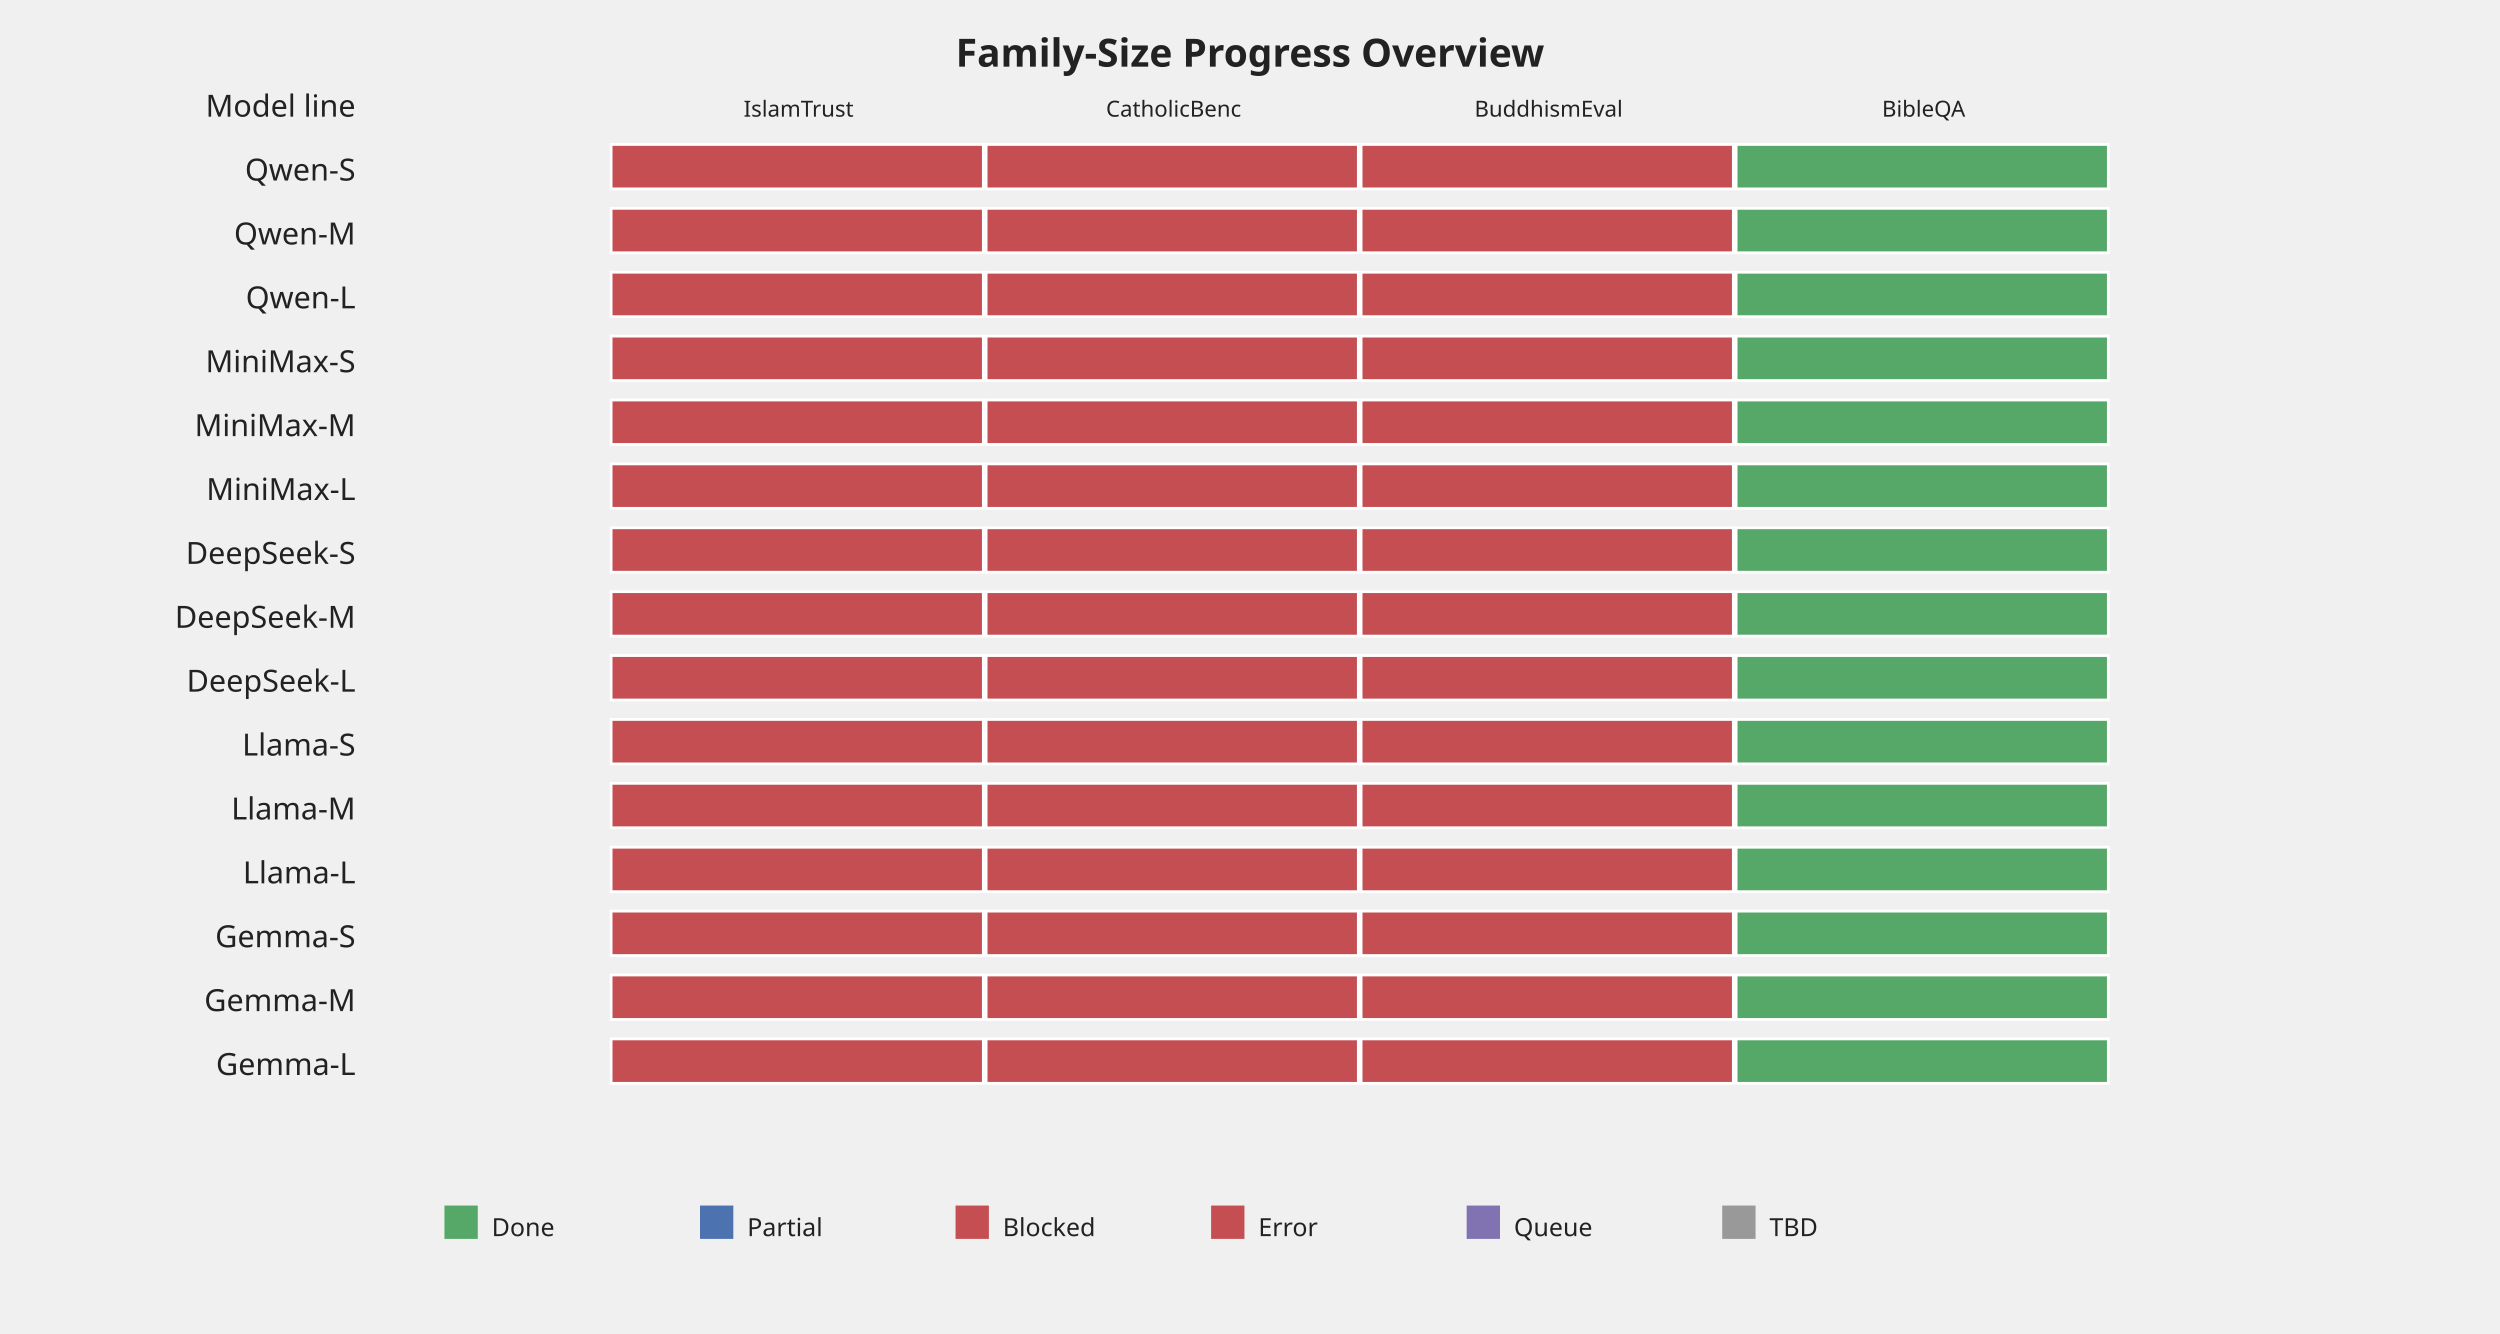
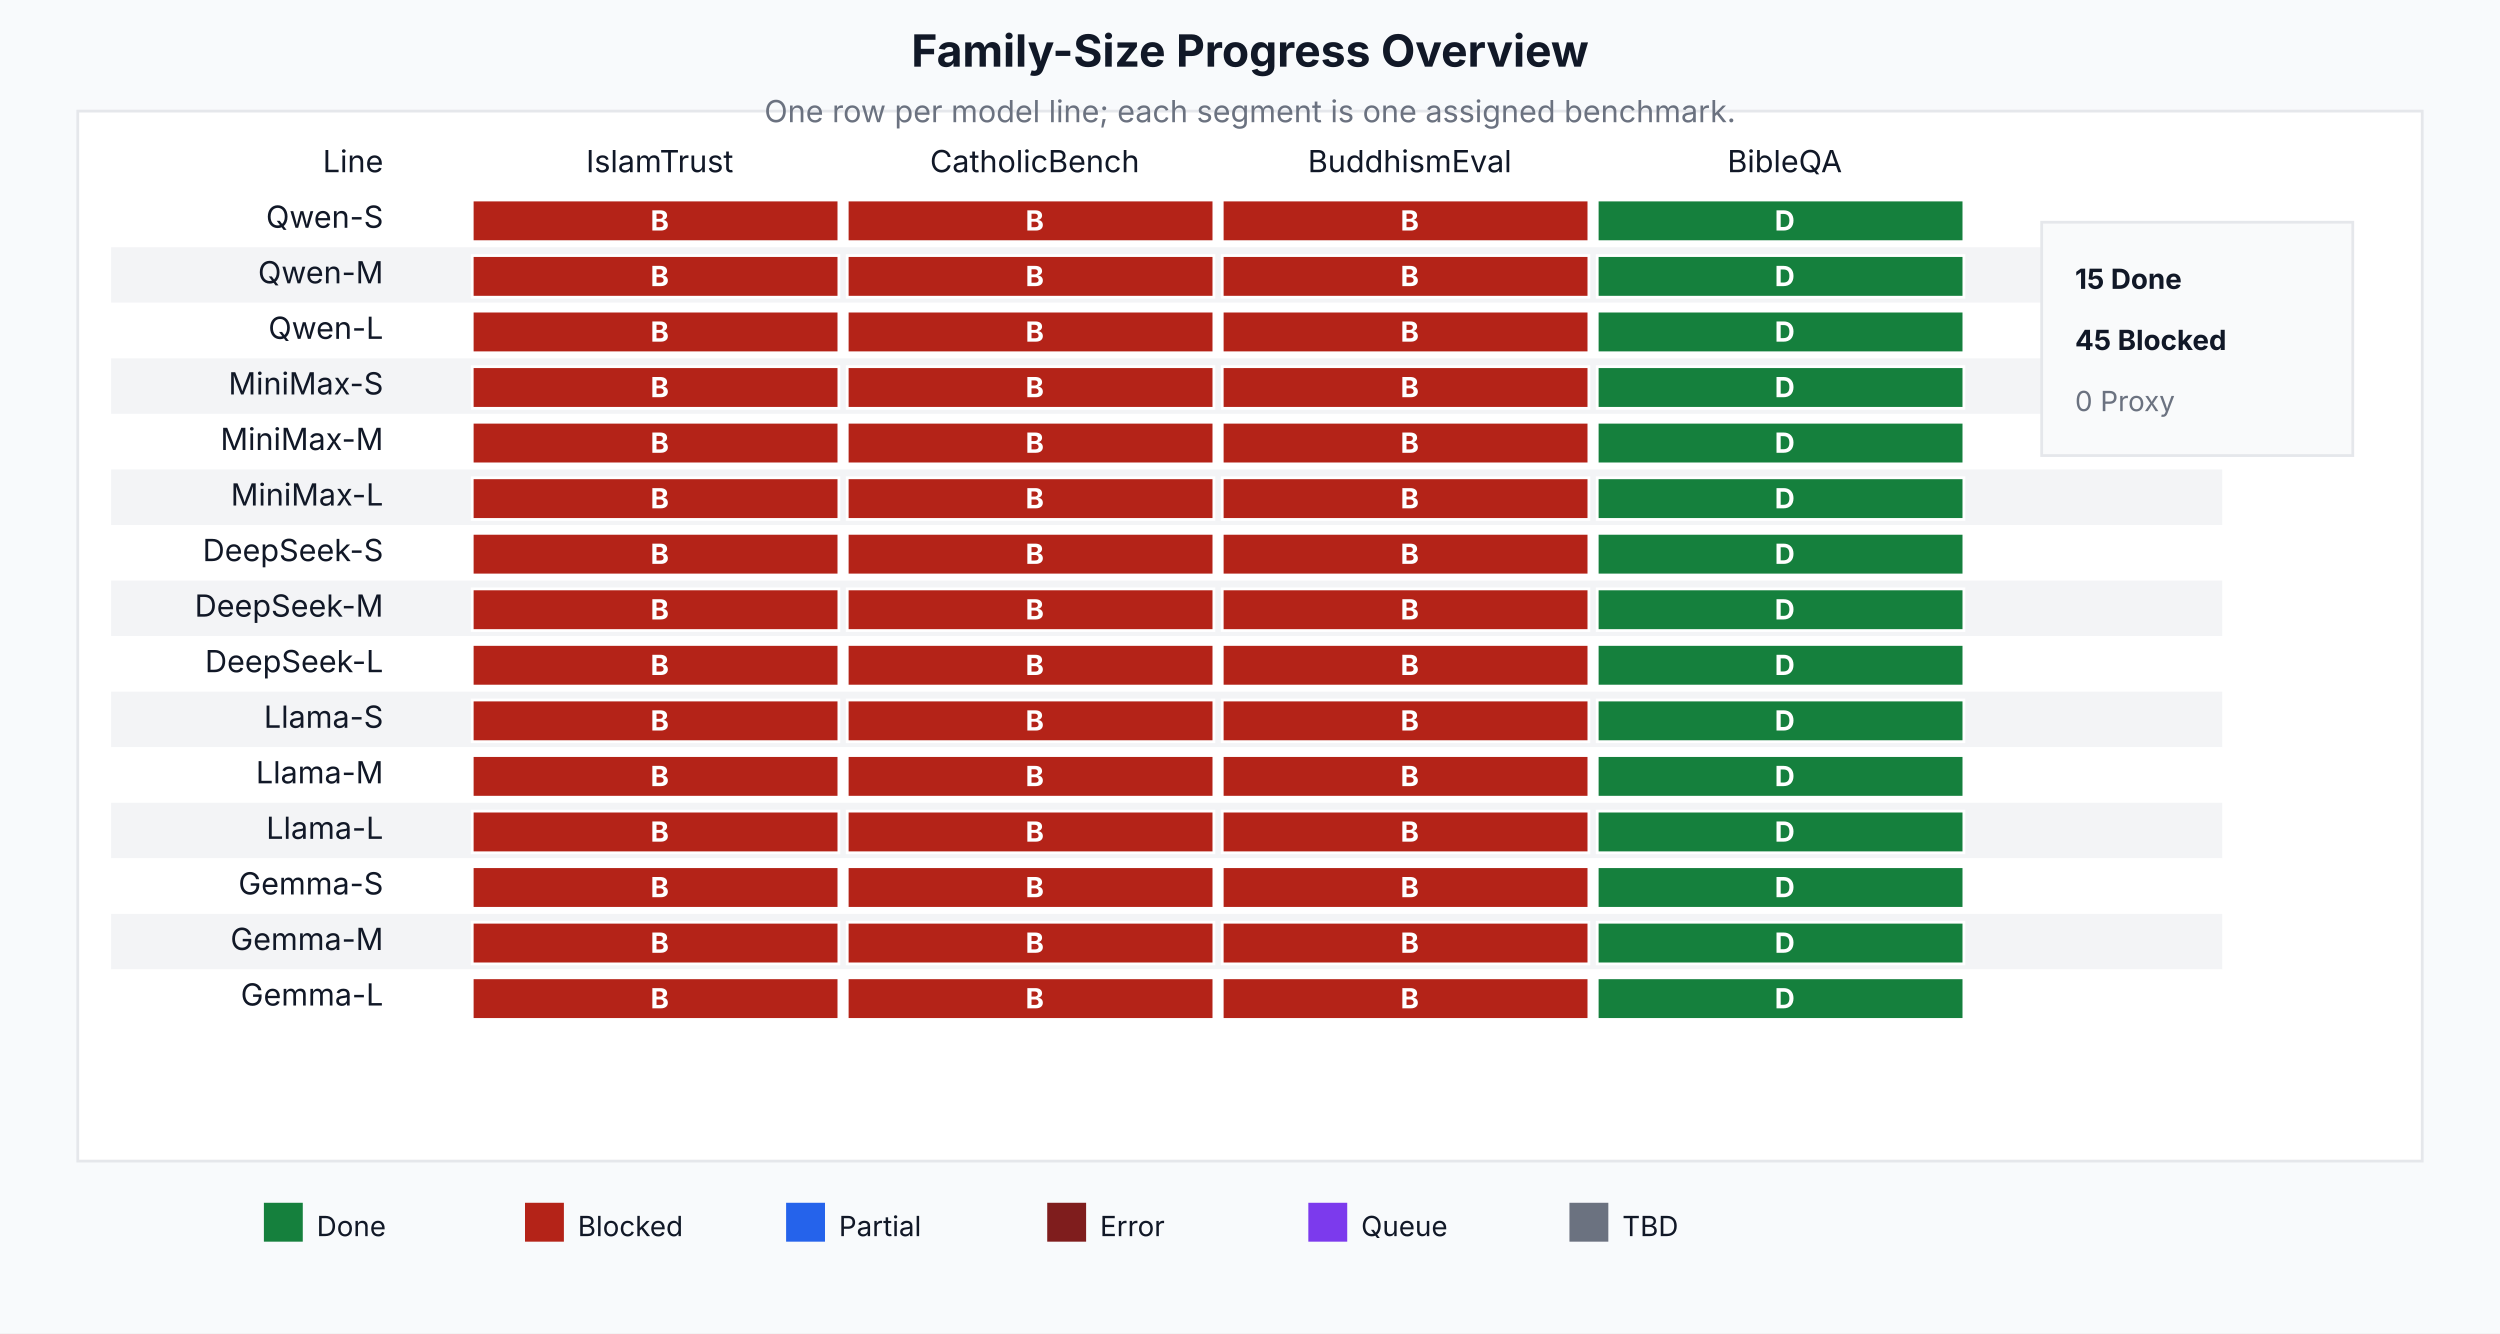
<svg xmlns="http://www.w3.org/2000/svg" viewBox="0 0 900 480" role="img">
  <style>
-         text { font-family: system-ui, sans-serif; fill: #222; }
-         .title { font-size: 14px; font-weight: 700; }
+         text { font-family: system-ui, -apple-system, BlinkMacSystemFont, "Segoe UI", sans-serif; fill: #111827; }
+         .title { font-size: 16px; font-weight: 750; }
+         .subtitle { font-size: 11px; fill: #6B7280; }
        .axis { font-size: 11px; }
-         .small { font-size: 9px; }
-         .tiny { font-size: 8px; }
-         .grid { stroke: #dddddd; stroke-width: 1; }
-         .axis-line { stroke: #333333; stroke-width: 1; }
+         .small { font-size: 10px; }
+         .tiny { font-size: 8.5px; }
+         .value { font-size: 10px; font-weight: 650; }
+         .cell-label { font-size: 10px; font-weight: 750; fill: #ffffff; }
+         .muted { font-size: 10px; fill: #6B7280; }
+         .grid { stroke: #E5E7EB; stroke-width: 1; }
+         .axis-line { stroke: #374151; stroke-width: 1; }
        .outline { stroke: #ffffff; stroke-width: 1; }
+         .panel { stroke: #E5E7EB; stroke-width: 1; }
    </style>
+   <rect x="0" y="0" width="900" height="480" fill="#F8FAFC" />
+   <rect x="28.0" y="40.0" width="844.0" height="378.0" fill="#FFFFFF" class="panel" />
  <text x="450.0" y="24.0" class="title" text-anchor="middle">Family-Size Progress Overview</text>
-   <text x="128.0" y="42.0" class="axis" text-anchor="end">Model line</text>
-   <text x="287.5" y="42.0" class="tiny" text-anchor="middle">IslamTrust</text>
-   <text x="422.5" y="42.0" class="tiny" text-anchor="middle">CatholicBenc</text>
-   <text x="557.5" y="42.0" class="tiny" text-anchor="middle">BuddhismEval</text>
-   <text x="692.5" y="42.0" class="tiny" text-anchor="middle">BibleQA</text>
-   <text x="128.0" y="65.0" class="axis" text-anchor="end">Qwen-S</text>
-   <rect x="220.0" y="52.0" width="134.0" height="16.0" fill="#C44E52" class="outline" />
-   <rect x="355.0" y="52.0" width="134.0" height="16.0" fill="#C44E52" class="outline" />
-   <rect x="490.0" y="52.0" width="134.0" height="16.0" fill="#C44E52" class="outline" />
-   <rect x="625.0" y="52.0" width="134.0" height="16.0" fill="#55A868" class="outline" />
-   <text x="128.0" y="88.0" class="axis" text-anchor="end">Qwen-M</text>
-   <rect x="220.0" y="75.0" width="134.0" height="16.0" fill="#C44E52" class="outline" />
-   <rect x="355.0" y="75.0" width="134.0" height="16.0" fill="#C44E52" class="outline" />
-   <rect x="490.0" y="75.0" width="134.0" height="16.0" fill="#C44E52" class="outline" />
-   <rect x="625.0" y="75.0" width="134.0" height="16.0" fill="#55A868" class="outline" />
-   <text x="128.0" y="111.0" class="axis" text-anchor="end">Qwen-L</text>
-   <rect x="220.0" y="98.0" width="134.0" height="16.0" fill="#C44E52" class="outline" />
-   <rect x="355.0" y="98.0" width="134.0" height="16.0" fill="#C44E52" class="outline" />
-   <rect x="490.0" y="98.0" width="134.0" height="16.0" fill="#C44E52" class="outline" />
-   <rect x="625.0" y="98.0" width="134.0" height="16.0" fill="#55A868" class="outline" />
-   <text x="128.0" y="134.0" class="axis" text-anchor="end">MiniMax-S</text>
-   <rect x="220.0" y="121.0" width="134.0" height="16.0" fill="#C44E52" class="outline" />
-   <rect x="355.0" y="121.0" width="134.0" height="16.0" fill="#C44E52" class="outline" />
-   <rect x="490.0" y="121.0" width="134.0" height="16.0" fill="#C44E52" class="outline" />
-   <rect x="625.0" y="121.0" width="134.0" height="16.0" fill="#55A868" class="outline" />
-   <text x="128.0" y="157.0" class="axis" text-anchor="end">MiniMax-M</text>
-   <rect x="220.0" y="144.0" width="134.0" height="16.0" fill="#C44E52" class="outline" />
-   <rect x="355.0" y="144.0" width="134.0" height="16.0" fill="#C44E52" class="outline" />
-   <rect x="490.0" y="144.0" width="134.0" height="16.0" fill="#C44E52" class="outline" />
-   <rect x="625.0" y="144.0" width="134.0" height="16.0" fill="#55A868" class="outline" />
-   <text x="128.0" y="180.0" class="axis" text-anchor="end">MiniMax-L</text>
-   <rect x="220.0" y="167.0" width="134.0" height="16.0" fill="#C44E52" class="outline" />
-   <rect x="355.0" y="167.0" width="134.0" height="16.0" fill="#C44E52" class="outline" />
-   <rect x="490.0" y="167.0" width="134.0" height="16.0" fill="#C44E52" class="outline" />
-   <rect x="625.0" y="167.0" width="134.0" height="16.0" fill="#55A868" class="outline" />
-   <text x="128.0" y="203.0" class="axis" text-anchor="end">DeepSeek-S</text>
-   <rect x="220.0" y="190.0" width="134.0" height="16.0" fill="#C44E52" class="outline" />
-   <rect x="355.0" y="190.0" width="134.0" height="16.0" fill="#C44E52" class="outline" />
-   <rect x="490.0" y="190.0" width="134.0" height="16.0" fill="#C44E52" class="outline" />
-   <rect x="625.0" y="190.0" width="134.0" height="16.0" fill="#55A868" class="outline" />
-   <text x="128.0" y="226.0" class="axis" text-anchor="end">DeepSeek-M</text>
-   <rect x="220.0" y="213.0" width="134.0" height="16.0" fill="#C44E52" class="outline" />
-   <rect x="355.0" y="213.0" width="134.0" height="16.0" fill="#C44E52" class="outline" />
-   <rect x="490.0" y="213.0" width="134.0" height="16.0" fill="#C44E52" class="outline" />
-   <rect x="625.0" y="213.0" width="134.0" height="16.0" fill="#55A868" class="outline" />
-   <text x="128.0" y="249.0" class="axis" text-anchor="end">DeepSeek-L</text>
-   <rect x="220.0" y="236.0" width="134.0" height="16.0" fill="#C44E52" class="outline" />
-   <rect x="355.0" y="236.0" width="134.0" height="16.0" fill="#C44E52" class="outline" />
-   <rect x="490.0" y="236.0" width="134.0" height="16.0" fill="#C44E52" class="outline" />
-   <rect x="625.0" y="236.0" width="134.0" height="16.0" fill="#55A868" class="outline" />
-   <text x="128.0" y="272.0" class="axis" text-anchor="end">Llama-S</text>
-   <rect x="220.0" y="259.0" width="134.0" height="16.0" fill="#C44E52" class="outline" />
-   <rect x="355.0" y="259.0" width="134.0" height="16.0" fill="#C44E52" class="outline" />
-   <rect x="490.0" y="259.0" width="134.0" height="16.0" fill="#C44E52" class="outline" />
-   <rect x="625.0" y="259.0" width="134.0" height="16.0" fill="#55A868" class="outline" />
-   <text x="128.0" y="295.0" class="axis" text-anchor="end">Llama-M</text>
-   <rect x="220.0" y="282.0" width="134.0" height="16.0" fill="#C44E52" class="outline" />
-   <rect x="355.0" y="282.0" width="134.0" height="16.0" fill="#C44E52" class="outline" />
-   <rect x="490.0" y="282.0" width="134.0" height="16.0" fill="#C44E52" class="outline" />
-   <rect x="625.0" y="282.0" width="134.0" height="16.0" fill="#55A868" class="outline" />
-   <text x="128.0" y="318.0" class="axis" text-anchor="end">Llama-L</text>
-   <rect x="220.0" y="305.0" width="134.0" height="16.0" fill="#C44E52" class="outline" />
-   <rect x="355.0" y="305.0" width="134.0" height="16.0" fill="#C44E52" class="outline" />
-   <rect x="490.0" y="305.0" width="134.0" height="16.0" fill="#C44E52" class="outline" />
-   <rect x="625.0" y="305.0" width="134.0" height="16.0" fill="#55A868" class="outline" />
-   <text x="128.0" y="341.0" class="axis" text-anchor="end">Gemma-S</text>
-   <rect x="220.0" y="328.0" width="134.0" height="16.0" fill="#C44E52" class="outline" />
-   <rect x="355.0" y="328.0" width="134.0" height="16.0" fill="#C44E52" class="outline" />
-   <rect x="490.0" y="328.0" width="134.0" height="16.0" fill="#C44E52" class="outline" />
-   <rect x="625.0" y="328.0" width="134.0" height="16.0" fill="#55A868" class="outline" />
-   <text x="128.0" y="364.0" class="axis" text-anchor="end">Gemma-M</text>
-   <rect x="220.0" y="351.0" width="134.0" height="16.0" fill="#C44E52" class="outline" />
-   <rect x="355.0" y="351.0" width="134.0" height="16.0" fill="#C44E52" class="outline" />
-   <rect x="490.0" y="351.0" width="134.0" height="16.0" fill="#C44E52" class="outline" />
-   <rect x="625.0" y="351.0" width="134.0" height="16.0" fill="#55A868" class="outline" />
-   <text x="128.0" y="387.0" class="axis" text-anchor="end">Gemma-L</text>
-   <rect x="220.0" y="374.0" width="134.0" height="16.0" fill="#C44E52" class="outline" />
-   <rect x="355.0" y="374.0" width="134.0" height="16.0" fill="#C44E52" class="outline" />
-   <rect x="490.0" y="374.0" width="134.0" height="16.0" fill="#C44E52" class="outline" />
-   <rect x="625.0" y="374.0" width="134.0" height="16.0" fill="#55A868" class="outline" />
-   <rect x="160.0" y="434.0" width="12.0" height="12.0" fill="#55A868" />
-   <text x="177.0" y="445.0" class="small" text-anchor="start">Done</text>
-   <rect x="252.0" y="434.0" width="12.0" height="12.0" fill="#4C72B0" />
-   <text x="269.0" y="445.0" class="small" text-anchor="start">Partial</text>
-   <rect x="344.0" y="434.0" width="12.0" height="12.0" fill="#C44E52" />
-   <text x="361.0" y="445.0" class="small" text-anchor="start">Blocked</text>
-   <rect x="436.0" y="434.0" width="12.0" height="12.0" fill="#C44E52" />
-   <text x="453.0" y="445.0" class="small" text-anchor="start">Error</text>
-   <rect x="528.0" y="434.0" width="12.0" height="12.0" fill="#8172B2" />
-   <text x="545.0" y="445.0" class="small" text-anchor="start">Queue</text>
-   <rect x="620.0" y="434.0" width="12.0" height="12.0" fill="#999999" />
-   <text x="637.0" y="445.0" class="small" text-anchor="start">TBD</text>
+   <text x="450.0" y="44.0" class="subtitle" text-anchor="middle">One row per model line; each segment is one assigned benchmark.</text>
+   <text x="138.0" y="62.0" class="axis" text-anchor="end">Line</text>
+   <text x="237.5" y="62.0" class="axis" text-anchor="middle">IslamTrust</text>
+   <text x="372.5" y="62.0" class="axis" text-anchor="middle">CatholicBench</text>
+   <text x="507.5" y="62.0" class="axis" text-anchor="middle">BuddhismEval</text>
+   <text x="642.5" y="62.0" class="axis" text-anchor="middle">BibleQA</text>
+   <rect x="40.0" y="69.0" width="760.0" height="20.0" fill="#FFFFFF" />
+   <text x="138.0" y="82.0" class="axis" text-anchor="end">Qwen-S</text>
+   <rect x="170.0" y="72.0" width="132.0" height="15.0" fill="#B42318" class="outline" />
+   <text x="237.5" y="83.0" class="cell-label" text-anchor="middle">B</text>
+   <rect x="305.0" y="72.0" width="132.0" height="15.0" fill="#B42318" class="outline" />
+   <text x="372.5" y="83.0" class="cell-label" text-anchor="middle">B</text>
+   <rect x="440.0" y="72.0" width="132.0" height="15.0" fill="#B42318" class="outline" />
+   <text x="507.5" y="83.0" class="cell-label" text-anchor="middle">B</text>
+   <rect x="575.0" y="72.0" width="132.0" height="15.0" fill="#15803D" class="outline" />
+   <text x="642.5" y="83.0" class="cell-label" text-anchor="middle">D</text>
+   <rect x="40.0" y="89.0" width="760.0" height="20.0" fill="#F3F4F6" />
+   <text x="138.0" y="102.0" class="axis" text-anchor="end">Qwen-M</text>
+   <rect x="170.0" y="92.0" width="132.0" height="15.0" fill="#B42318" class="outline" />
+   <text x="237.5" y="103.0" class="cell-label" text-anchor="middle">B</text>
+   <rect x="305.0" y="92.0" width="132.0" height="15.0" fill="#B42318" class="outline" />
+   <text x="372.5" y="103.0" class="cell-label" text-anchor="middle">B</text>
+   <rect x="440.0" y="92.0" width="132.0" height="15.0" fill="#B42318" class="outline" />
+   <text x="507.5" y="103.0" class="cell-label" text-anchor="middle">B</text>
+   <rect x="575.0" y="92.0" width="132.0" height="15.0" fill="#15803D" class="outline" />
+   <text x="642.5" y="103.0" class="cell-label" text-anchor="middle">D</text>
+   <rect x="40.0" y="109.0" width="760.0" height="20.0" fill="#FFFFFF" />
+   <text x="138.0" y="122.0" class="axis" text-anchor="end">Qwen-L</text>
+   <rect x="170.0" y="112.0" width="132.0" height="15.0" fill="#B42318" class="outline" />
+   <text x="237.5" y="123.0" class="cell-label" text-anchor="middle">B</text>
+   <rect x="305.0" y="112.0" width="132.0" height="15.0" fill="#B42318" class="outline" />
+   <text x="372.5" y="123.0" class="cell-label" text-anchor="middle">B</text>
+   <rect x="440.0" y="112.0" width="132.0" height="15.0" fill="#B42318" class="outline" />
+   <text x="507.5" y="123.0" class="cell-label" text-anchor="middle">B</text>
+   <rect x="575.0" y="112.0" width="132.0" height="15.0" fill="#15803D" class="outline" />
+   <text x="642.5" y="123.0" class="cell-label" text-anchor="middle">D</text>
+   <rect x="40.0" y="129.0" width="760.0" height="20.0" fill="#F3F4F6" />
+   <text x="138.0" y="142.0" class="axis" text-anchor="end">MiniMax-S</text>
+   <rect x="170.0" y="132.0" width="132.0" height="15.0" fill="#B42318" class="outline" />
+   <text x="237.5" y="143.0" class="cell-label" text-anchor="middle">B</text>
+   <rect x="305.0" y="132.0" width="132.0" height="15.0" fill="#B42318" class="outline" />
+   <text x="372.5" y="143.0" class="cell-label" text-anchor="middle">B</text>
+   <rect x="440.0" y="132.0" width="132.0" height="15.0" fill="#B42318" class="outline" />
+   <text x="507.5" y="143.0" class="cell-label" text-anchor="middle">B</text>
+   <rect x="575.0" y="132.0" width="132.0" height="15.0" fill="#15803D" class="outline" />
+   <text x="642.5" y="143.0" class="cell-label" text-anchor="middle">D</text>
+   <rect x="40.0" y="149.0" width="760.0" height="20.0" fill="#FFFFFF" />
+   <text x="138.0" y="162.0" class="axis" text-anchor="end">MiniMax-M</text>
+   <rect x="170.0" y="152.0" width="132.0" height="15.0" fill="#B42318" class="outline" />
+   <text x="237.5" y="163.0" class="cell-label" text-anchor="middle">B</text>
+   <rect x="305.0" y="152.0" width="132.0" height="15.0" fill="#B42318" class="outline" />
+   <text x="372.5" y="163.0" class="cell-label" text-anchor="middle">B</text>
+   <rect x="440.0" y="152.0" width="132.0" height="15.0" fill="#B42318" class="outline" />
+   <text x="507.5" y="163.0" class="cell-label" text-anchor="middle">B</text>
+   <rect x="575.0" y="152.0" width="132.0" height="15.0" fill="#15803D" class="outline" />
+   <text x="642.5" y="163.0" class="cell-label" text-anchor="middle">D</text>
+   <rect x="40.0" y="169.0" width="760.0" height="20.0" fill="#F3F4F6" />
+   <text x="138.0" y="182.0" class="axis" text-anchor="end">MiniMax-L</text>
+   <rect x="170.0" y="172.0" width="132.0" height="15.0" fill="#B42318" class="outline" />
+   <text x="237.5" y="183.0" class="cell-label" text-anchor="middle">B</text>
+   <rect x="305.0" y="172.0" width="132.0" height="15.0" fill="#B42318" class="outline" />
+   <text x="372.5" y="183.0" class="cell-label" text-anchor="middle">B</text>
+   <rect x="440.0" y="172.0" width="132.0" height="15.0" fill="#B42318" class="outline" />
+   <text x="507.5" y="183.0" class="cell-label" text-anchor="middle">B</text>
+   <rect x="575.0" y="172.0" width="132.0" height="15.0" fill="#15803D" class="outline" />
+   <text x="642.5" y="183.0" class="cell-label" text-anchor="middle">D</text>
+   <rect x="40.0" y="189.0" width="760.0" height="20.0" fill="#FFFFFF" />
+   <text x="138.0" y="202.0" class="axis" text-anchor="end">DeepSeek-S</text>
+   <rect x="170.0" y="192.0" width="132.0" height="15.0" fill="#B42318" class="outline" />
+   <text x="237.5" y="203.0" class="cell-label" text-anchor="middle">B</text>
+   <rect x="305.0" y="192.0" width="132.0" height="15.0" fill="#B42318" class="outline" />
+   <text x="372.5" y="203.0" class="cell-label" text-anchor="middle">B</text>
+   <rect x="440.0" y="192.0" width="132.0" height="15.0" fill="#B42318" class="outline" />
+   <text x="507.5" y="203.0" class="cell-label" text-anchor="middle">B</text>
+   <rect x="575.0" y="192.0" width="132.0" height="15.0" fill="#15803D" class="outline" />
+   <text x="642.5" y="203.0" class="cell-label" text-anchor="middle">D</text>
+   <rect x="40.0" y="209.0" width="760.0" height="20.0" fill="#F3F4F6" />
+   <text x="138.0" y="222.0" class="axis" text-anchor="end">DeepSeek-M</text>
+   <rect x="170.0" y="212.0" width="132.0" height="15.0" fill="#B42318" class="outline" />
+   <text x="237.5" y="223.0" class="cell-label" text-anchor="middle">B</text>
+   <rect x="305.0" y="212.0" width="132.0" height="15.0" fill="#B42318" class="outline" />
+   <text x="372.5" y="223.0" class="cell-label" text-anchor="middle">B</text>
+   <rect x="440.0" y="212.0" width="132.0" height="15.0" fill="#B42318" class="outline" />
+   <text x="507.5" y="223.0" class="cell-label" text-anchor="middle">B</text>
+   <rect x="575.0" y="212.0" width="132.0" height="15.0" fill="#15803D" class="outline" />
+   <text x="642.5" y="223.0" class="cell-label" text-anchor="middle">D</text>
+   <rect x="40.0" y="229.0" width="760.0" height="20.0" fill="#FFFFFF" />
+   <text x="138.0" y="242.0" class="axis" text-anchor="end">DeepSeek-L</text>
+   <rect x="170.0" y="232.0" width="132.0" height="15.0" fill="#B42318" class="outline" />
+   <text x="237.5" y="243.0" class="cell-label" text-anchor="middle">B</text>
+   <rect x="305.0" y="232.0" width="132.0" height="15.0" fill="#B42318" class="outline" />
+   <text x="372.5" y="243.0" class="cell-label" text-anchor="middle">B</text>
+   <rect x="440.0" y="232.0" width="132.0" height="15.0" fill="#B42318" class="outline" />
+   <text x="507.5" y="243.0" class="cell-label" text-anchor="middle">B</text>
+   <rect x="575.0" y="232.0" width="132.0" height="15.0" fill="#15803D" class="outline" />
+   <text x="642.5" y="243.0" class="cell-label" text-anchor="middle">D</text>
+   <rect x="40.0" y="249.0" width="760.0" height="20.0" fill="#F3F4F6" />
+   <text x="138.0" y="262.0" class="axis" text-anchor="end">Llama-S</text>
+   <rect x="170.0" y="252.0" width="132.0" height="15.0" fill="#B42318" class="outline" />
+   <text x="237.5" y="263.0" class="cell-label" text-anchor="middle">B</text>
+   <rect x="305.0" y="252.0" width="132.0" height="15.0" fill="#B42318" class="outline" />
+   <text x="372.5" y="263.0" class="cell-label" text-anchor="middle">B</text>
+   <rect x="440.0" y="252.0" width="132.0" height="15.0" fill="#B42318" class="outline" />
+   <text x="507.5" y="263.0" class="cell-label" text-anchor="middle">B</text>
+   <rect x="575.0" y="252.0" width="132.0" height="15.0" fill="#15803D" class="outline" />
+   <text x="642.5" y="263.0" class="cell-label" text-anchor="middle">D</text>
+   <rect x="40.0" y="269.0" width="760.0" height="20.0" fill="#FFFFFF" />
+   <text x="138.0" y="282.0" class="axis" text-anchor="end">Llama-M</text>
+   <rect x="170.0" y="272.0" width="132.0" height="15.0" fill="#B42318" class="outline" />
+   <text x="237.5" y="283.0" class="cell-label" text-anchor="middle">B</text>
+   <rect x="305.0" y="272.0" width="132.0" height="15.0" fill="#B42318" class="outline" />
+   <text x="372.5" y="283.0" class="cell-label" text-anchor="middle">B</text>
+   <rect x="440.0" y="272.0" width="132.0" height="15.0" fill="#B42318" class="outline" />
+   <text x="507.5" y="283.0" class="cell-label" text-anchor="middle">B</text>
+   <rect x="575.0" y="272.0" width="132.0" height="15.0" fill="#15803D" class="outline" />
+   <text x="642.5" y="283.0" class="cell-label" text-anchor="middle">D</text>
+   <rect x="40.0" y="289.0" width="760.0" height="20.0" fill="#F3F4F6" />
+   <text x="138.0" y="302.0" class="axis" text-anchor="end">Llama-L</text>
+   <rect x="170.0" y="292.0" width="132.0" height="15.0" fill="#B42318" class="outline" />
+   <text x="237.5" y="303.0" class="cell-label" text-anchor="middle">B</text>
+   <rect x="305.0" y="292.0" width="132.0" height="15.0" fill="#B42318" class="outline" />
+   <text x="372.5" y="303.0" class="cell-label" text-anchor="middle">B</text>
+   <rect x="440.0" y="292.0" width="132.0" height="15.0" fill="#B42318" class="outline" />
+   <text x="507.5" y="303.0" class="cell-label" text-anchor="middle">B</text>
+   <rect x="575.0" y="292.0" width="132.0" height="15.0" fill="#15803D" class="outline" />
+   <text x="642.5" y="303.0" class="cell-label" text-anchor="middle">D</text>
+   <rect x="40.0" y="309.0" width="760.0" height="20.0" fill="#FFFFFF" />
+   <text x="138.0" y="322.0" class="axis" text-anchor="end">Gemma-S</text>
+   <rect x="170.0" y="312.0" width="132.0" height="15.0" fill="#B42318" class="outline" />
+   <text x="237.5" y="323.0" class="cell-label" text-anchor="middle">B</text>
+   <rect x="305.0" y="312.0" width="132.0" height="15.0" fill="#B42318" class="outline" />
+   <text x="372.5" y="323.0" class="cell-label" text-anchor="middle">B</text>
+   <rect x="440.0" y="312.0" width="132.0" height="15.0" fill="#B42318" class="outline" />
+   <text x="507.5" y="323.0" class="cell-label" text-anchor="middle">B</text>
+   <rect x="575.0" y="312.0" width="132.0" height="15.0" fill="#15803D" class="outline" />
+   <text x="642.5" y="323.0" class="cell-label" text-anchor="middle">D</text>
+   <rect x="40.0" y="329.0" width="760.0" height="20.0" fill="#F3F4F6" />
+   <text x="138.0" y="342.0" class="axis" text-anchor="end">Gemma-M</text>
+   <rect x="170.0" y="332.0" width="132.0" height="15.0" fill="#B42318" class="outline" />
+   <text x="237.5" y="343.0" class="cell-label" text-anchor="middle">B</text>
+   <rect x="305.0" y="332.0" width="132.0" height="15.0" fill="#B42318" class="outline" />
+   <text x="372.5" y="343.0" class="cell-label" text-anchor="middle">B</text>
+   <rect x="440.0" y="332.0" width="132.0" height="15.0" fill="#B42318" class="outline" />
+   <text x="507.5" y="343.0" class="cell-label" text-anchor="middle">B</text>
+   <rect x="575.0" y="332.0" width="132.0" height="15.0" fill="#15803D" class="outline" />
+   <text x="642.5" y="343.0" class="cell-label" text-anchor="middle">D</text>
+   <rect x="40.0" y="349.0" width="760.0" height="20.0" fill="#FFFFFF" />
+   <text x="138.0" y="362.0" class="axis" text-anchor="end">Gemma-L</text>
+   <rect x="170.0" y="352.0" width="132.0" height="15.0" fill="#B42318" class="outline" />
+   <text x="237.5" y="363.0" class="cell-label" text-anchor="middle">B</text>
+   <rect x="305.0" y="352.0" width="132.0" height="15.0" fill="#B42318" class="outline" />
+   <text x="372.5" y="363.0" class="cell-label" text-anchor="middle">B</text>
+   <rect x="440.0" y="352.0" width="132.0" height="15.0" fill="#B42318" class="outline" />
+   <text x="507.5" y="363.0" class="cell-label" text-anchor="middle">B</text>
+   <rect x="575.0" y="352.0" width="132.0" height="15.0" fill="#15803D" class="outline" />
+   <text x="642.5" y="363.0" class="cell-label" text-anchor="middle">D</text>
+   <rect x="735.0" y="80.0" width="112.0" height="84.0" fill="#F9FAFB" class="panel" />
+   <text x="747.0" y="104.0" class="value" text-anchor="start">15 Done</text>
+   <text x="747.0" y="126.0" class="value" text-anchor="start">45 Blocked</text>
+   <text x="747.0" y="148.0" class="muted" text-anchor="start">0 Proxy</text>
+   <rect x="95.0" y="433.0" width="14.0" height="14.0" fill="#15803D" />
+   <text x="114.0" y="445.0" class="small" text-anchor="start">Done</text>
+   <rect x="189.0" y="433.0" width="14.0" height="14.0" fill="#B42318" />
+   <text x="208.0" y="445.0" class="small" text-anchor="start">Blocked</text>
+   <rect x="283.0" y="433.0" width="14.0" height="14.0" fill="#2563EB" />
+   <text x="302.0" y="445.0" class="small" text-anchor="start">Partial</text>
+   <rect x="377.0" y="433.0" width="14.0" height="14.0" fill="#7F1D1D" />
+   <text x="396.0" y="445.0" class="small" text-anchor="start">Error</text>
+   <rect x="471.0" y="433.0" width="14.0" height="14.0" fill="#7C3AED" />
+   <text x="490.0" y="445.0" class="small" text-anchor="start">Queue</text>
+   <rect x="565.0" y="433.0" width="14.0" height="14.0" fill="#6B7280" />
+   <text x="584.0" y="445.0" class="small" text-anchor="start">TBD</text>
</svg>
